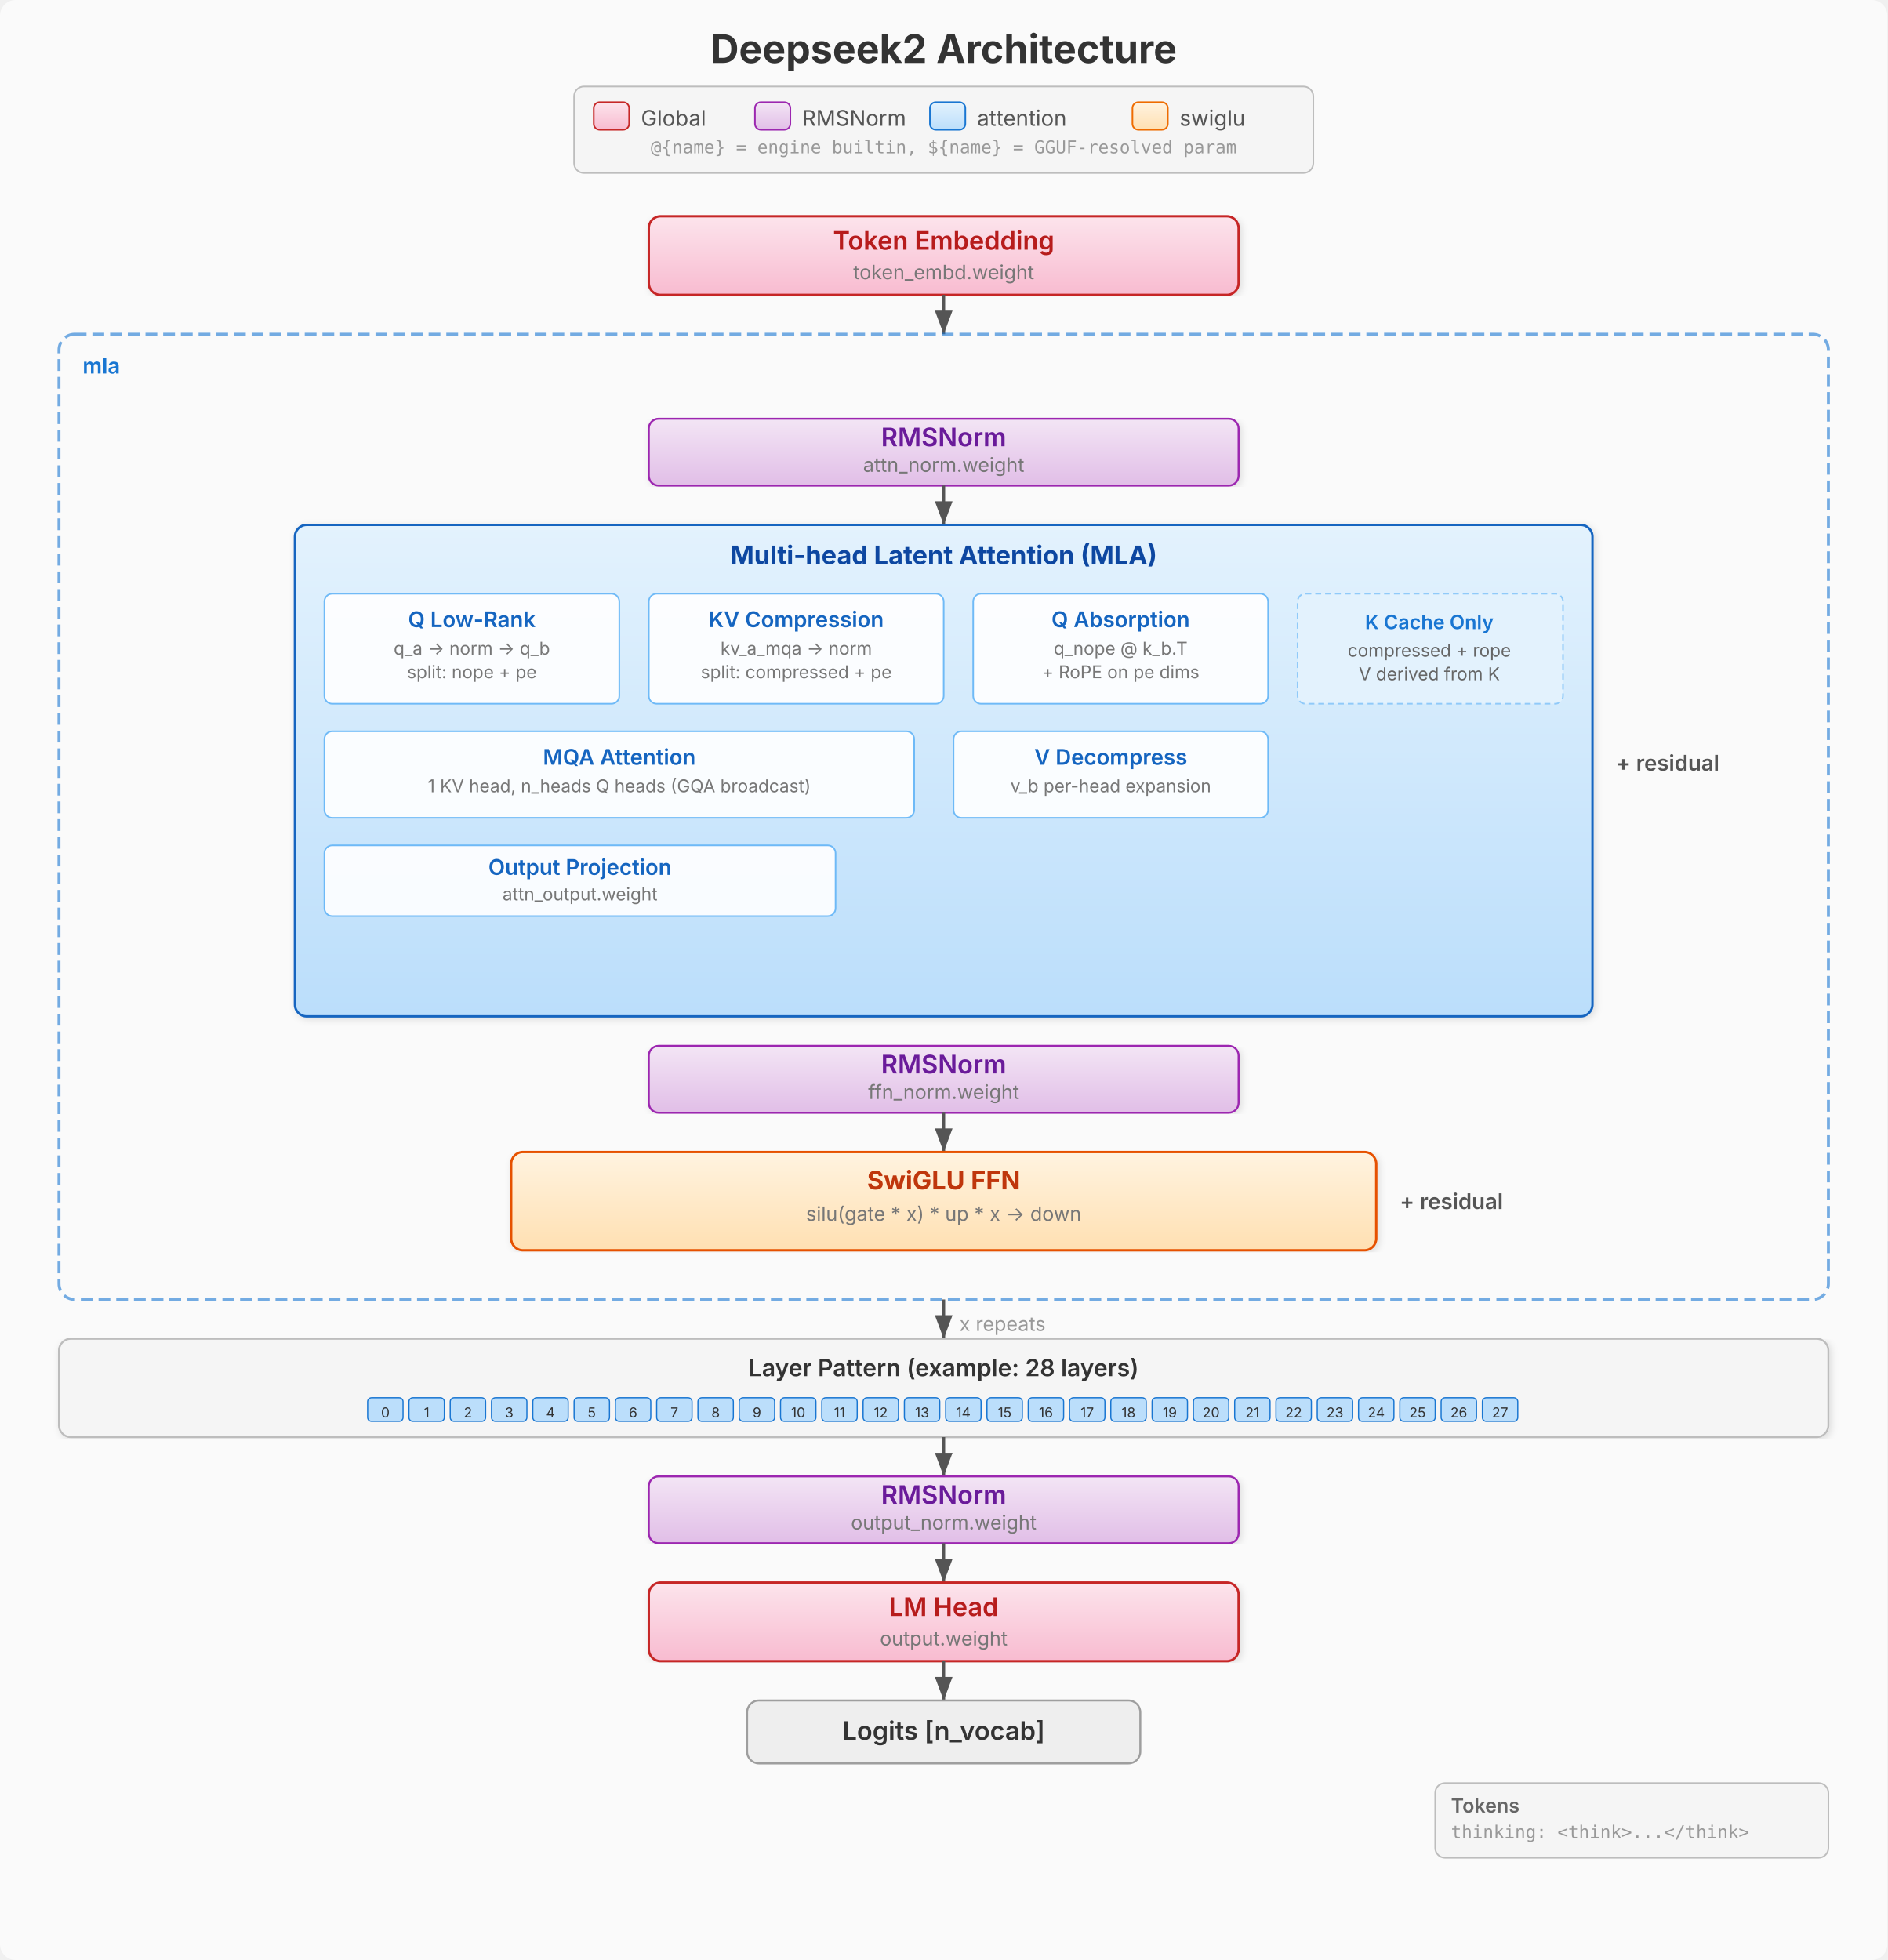
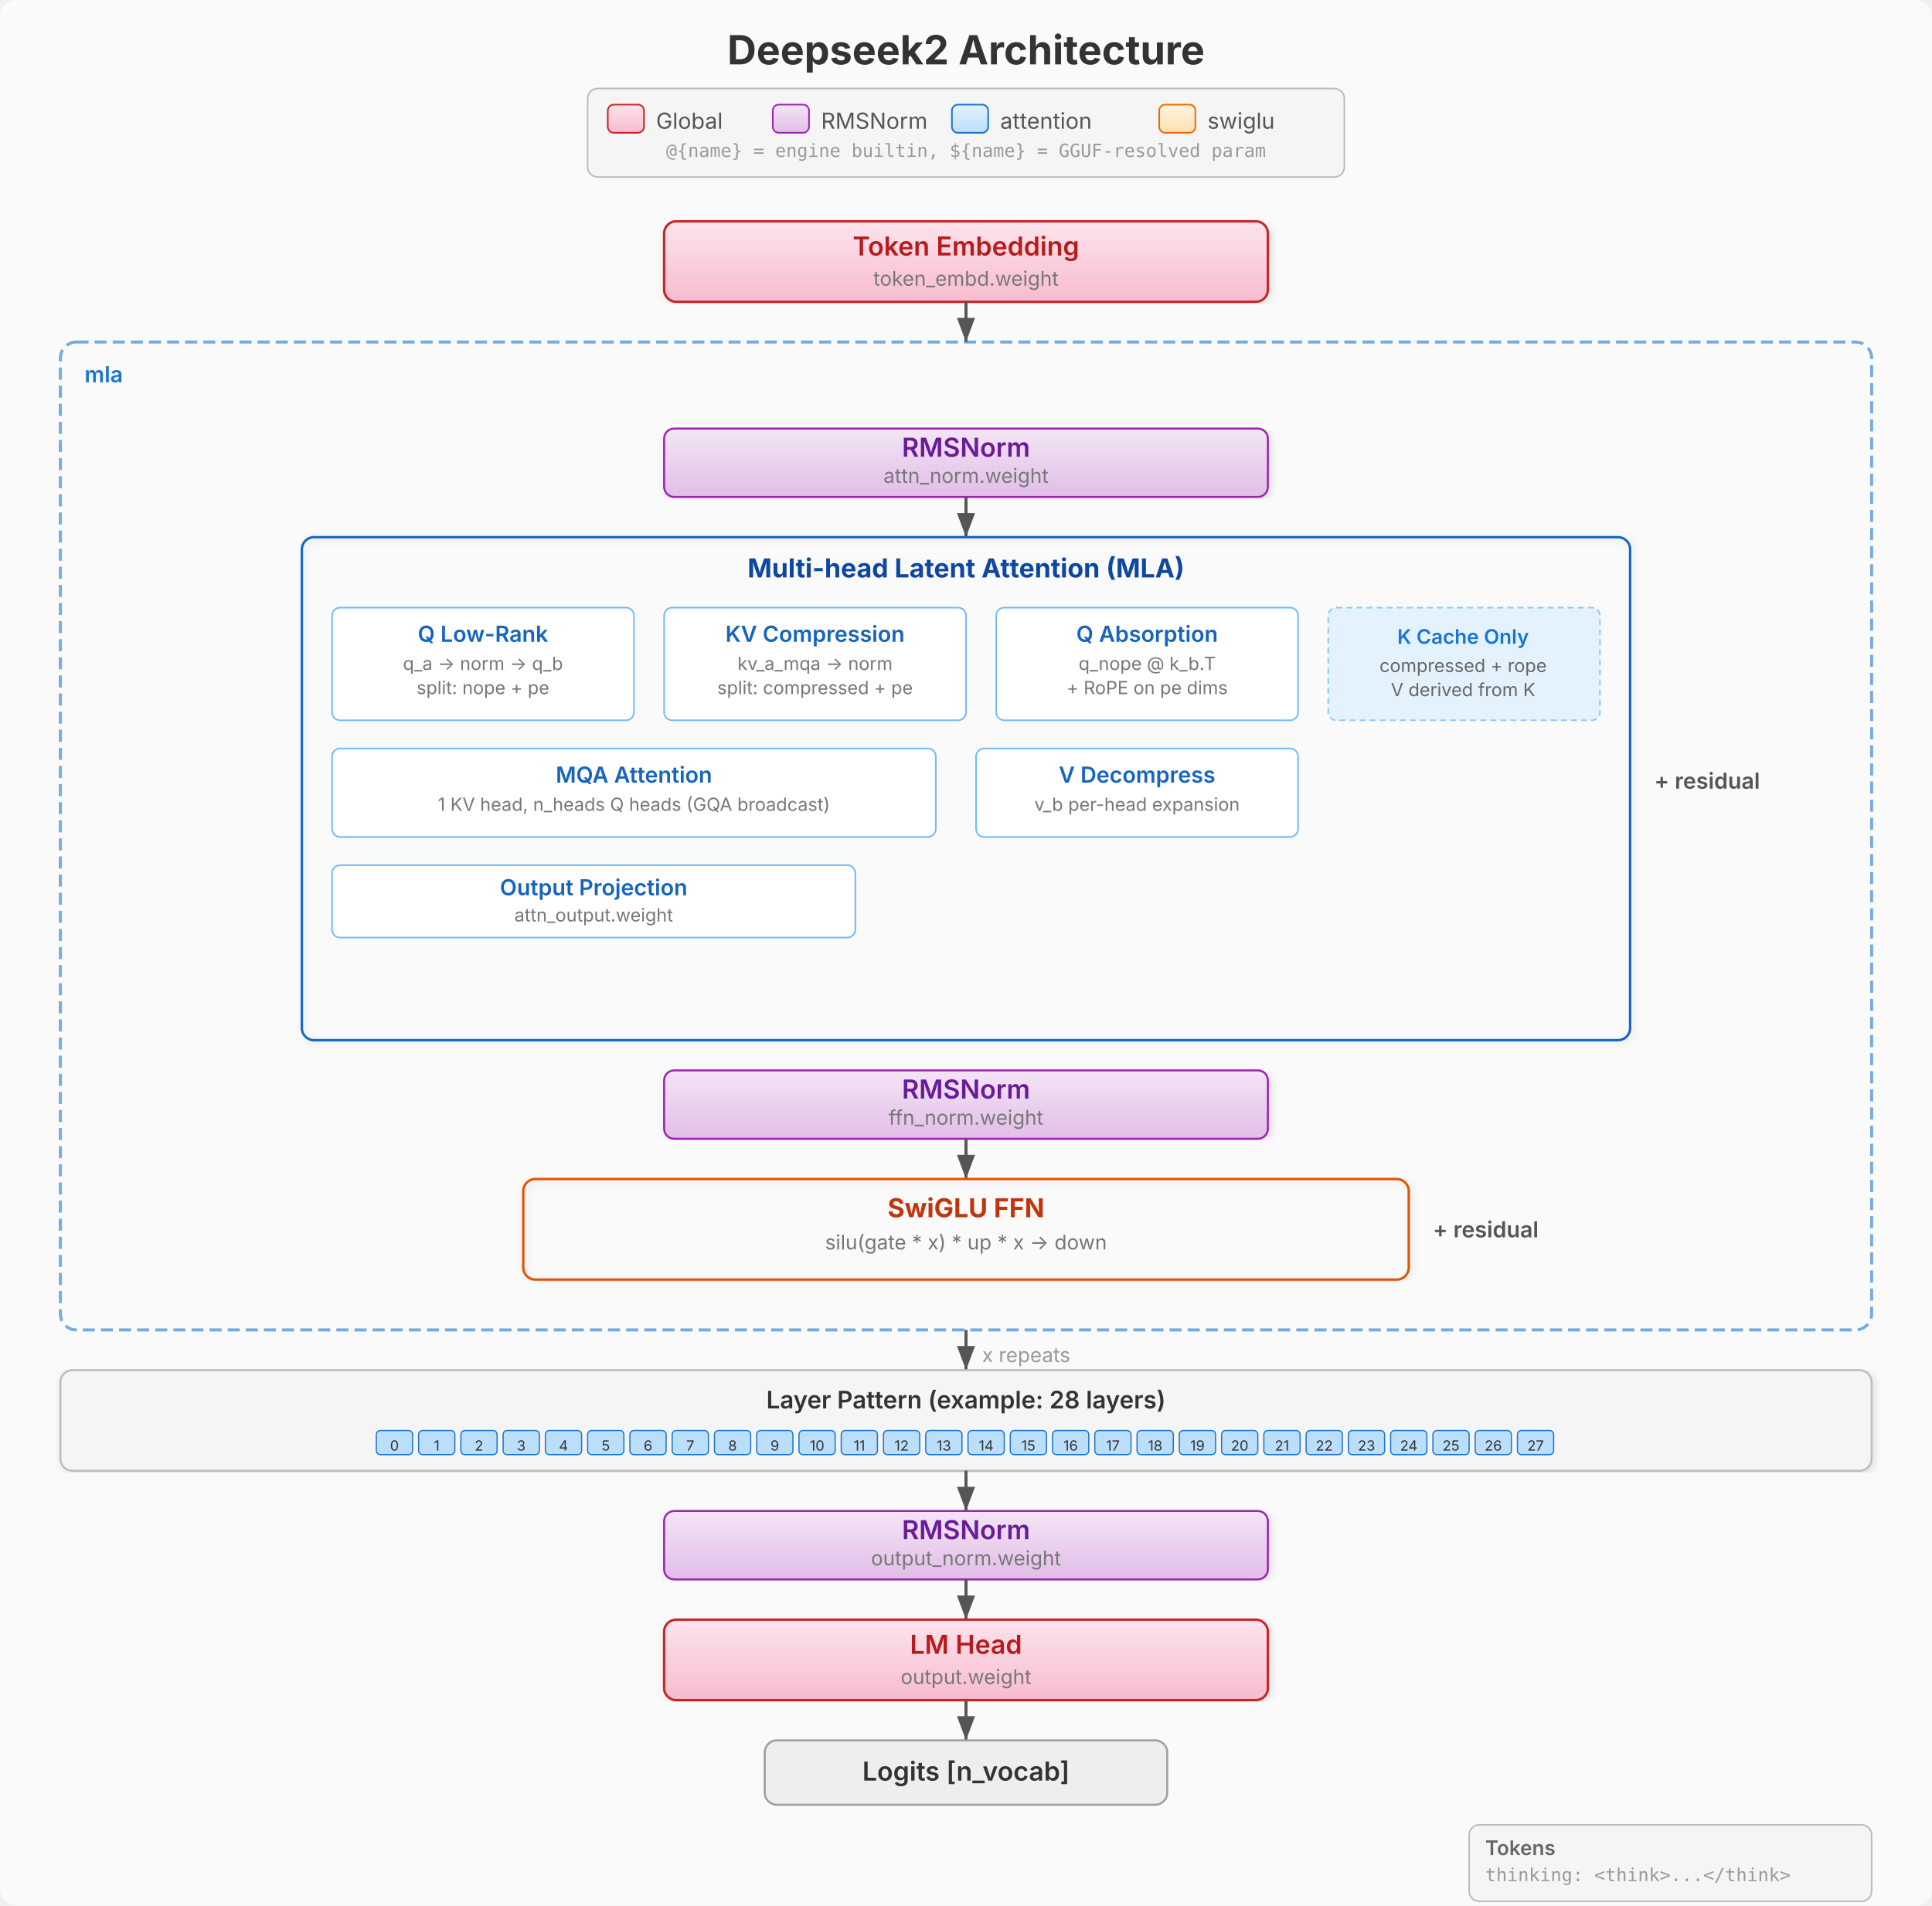
- <svg xmlns="http://www.w3.org/2000/svg" viewBox="0 0 960 997" font-family="system-ui, -apple-system, sans-serif" font-size="13">
+ <svg xmlns="http://www.w3.org/2000/svg" viewBox="0 0 960 947" font-family="system-ui, -apple-system, sans-serif" font-size="13">
+   <rect width="960" height="947" fill="#fafafa" rx="8" />
+   <defs>
+     <linearGradient id="recurrent" x1="0" y1="0" x2="0" y2="1">
+       <stop offset="0%" stop-color="#e8f5e9" />
+       <stop offset="100%" stop-color="#c8e6c9" />
+     </linearGradient>
+     <linearGradient id="full_attention" x1="0" y1="0" x2="0" y2="1">
+       <stop offset="0%" stop-color="#e3f2fd" />
+       <stop offset="100%" stop-color="#bbdefb" />
+     </linearGradient>
+     <linearGradient id="swa" x1="0" y1="0" x2="0" y2="1">
+       <stop offset="0%" stop-color="#e8f5e9" />
+       <stop offset="100%" stop-color="#c8e6c9" />
+     </linearGradient>
+     <linearGradient id="ffn" x1="0" y1="0" x2="0" y2="1">
+       <stop offset="0%" stop-color="#fff3e0" />
+       <stop offset="100%" stop-color="#ffe0b2" />
+     </linearGradient>
+     <linearGradient id="norm" x1="0" y1="0" x2="0" y2="1">
+       <stop offset="0%" stop-color="#f3e5f5" />
+       <stop offset="100%" stop-color="#e1bee7" />
+     </linearGradient>
+     <linearGradient id="global" x1="0" y1="0" x2="0" y2="1">
+       <stop offset="0%" stop-color="#fce4ec" />
+       <stop offset="100%" stop-color="#f8bbd0" />
+     </linearGradient>
+   </defs>
  <defs>
    <marker id="arrow" markerWidth="8" markerHeight="6" refX="8" refY="3" orient="auto">
      <path d="M0,0 L8,3 L0,6" fill="#555555" />
    </marker>
-     <linearGradient id="ssmGrad" x1="0" y1="0" x2="0" y2="1">
-       <stop offset="0%" stop-color="#e8f5e9" />
-       <stop offset="100%" stop-color="#c8e6c9" />
-     </linearGradient>
-     <linearGradient id="attnGrad" x1="0" y1="0" x2="0" y2="1">
-       <stop offset="0%" stop-color="#e3f2fd" />
-       <stop offset="100%" stop-color="#bbdefb" />
-     </linearGradient>
-     <linearGradient id="swaGrad" x1="0" y1="0" x2="0" y2="1">
-       <stop offset="0%" stop-color="#e8f5e9" />
-       <stop offset="100%" stop-color="#c8e6c9" />
-     </linearGradient>
-     <linearGradient id="ffnGrad" x1="0" y1="0" x2="0" y2="1">
-       <stop offset="0%" stop-color="#fff3e0" />
-       <stop offset="100%" stop-color="#ffe0b2" />
-     </linearGradient>
-     <linearGradient id="normGrad" x1="0" y1="0" x2="0" y2="1">
-       <stop offset="0%" stop-color="#f3e5f5" />
-       <stop offset="100%" stop-color="#e1bee7" />
-     </linearGradient>
-     <linearGradient id="globalGrad" x1="0" y1="0" x2="0" y2="1">
-       <stop offset="0%" stop-color="#fce4ec" />
-       <stop offset="100%" stop-color="#f8bbd0" />
-     </linearGradient>
    <filter id="shadow" x="-2%" y="-2%" width="104%" height="104%">
      <feDropShadow dx="1" dy="1" stdDeviation="2" flood-opacity="0.12" />
    </filter>
+   </defs>
+   <defs>
    <g id="block_mla">
      <g>
        <rect width="660" height="250" rx="6" fill="url(#attnGrad)" stroke="#1565c0" stroke-width="1.2" filter="url(#shadow)" />
        <text x="330" y="20" text-anchor="middle" font-weight="700" font-size="13" fill="#0d47a1">Multi-head Latent Attention (MLA)</text>
        <g transform="translate(15, 35)">
          <rect width="150" height="56" rx="4" fill="#fff" stroke="#64b5f6" stroke-width="0.8" opacity="0.9" />
          <text x="75" y="17" text-anchor="middle" font-size="11" font-weight="600" fill="#1565c0">Q Low-Rank</text>
          <text x="75" y="31" text-anchor="middle" font-size="9" fill="#777">q_a -&gt; norm -&gt; q_b</text>
          <text x="75" y="43" text-anchor="middle" font-size="9" fill="#777">split: nope + pe</text>
        </g>
        <g transform="translate(180, 35)">
          <rect width="150" height="56" rx="4" fill="#fff" stroke="#64b5f6" stroke-width="0.8" opacity="0.9" />
          <text x="75" y="17" text-anchor="middle" font-size="11" font-weight="600" fill="#1565c0">KV Compression</text>
          <text x="75" y="31" text-anchor="middle" font-size="9" fill="#777">kv_a_mqa -&gt; norm</text>
          <text x="75" y="43" text-anchor="middle" font-size="9" fill="#777">split: compressed + pe</text>
        </g>
        <g transform="translate(345, 35)">
          <rect width="150" height="56" rx="4" fill="#fff" stroke="#64b5f6" stroke-width="0.8" opacity="0.9" />
          <text x="75" y="17" text-anchor="middle" font-size="11" font-weight="600" fill="#1565c0">Q Absorption</text>
          <text x="75" y="31" text-anchor="middle" font-size="9" fill="#777">q_nope @ k_b.T</text>
          <text x="75" y="43" text-anchor="middle" font-size="9" fill="#777">+ RoPE on pe dims</text>
        </g>
        <g transform="translate(15, 105)">
          <rect width="300" height="44" rx="4" fill="#fff" stroke="#64b5f6" stroke-width="0.8" opacity="0.9" />
          <text x="150" y="17" text-anchor="middle" font-size="11" font-weight="600" fill="#1565c0">MQA Attention</text>
          <text x="150" y="31" text-anchor="middle" font-size="9" fill="#777">1 KV head, n_heads Q heads (GQA broadcast)</text>
        </g>
        <g transform="translate(335, 105)">
          <rect width="160" height="44" rx="4" fill="#fff" stroke="#64b5f6" stroke-width="0.8" opacity="0.9" />
          <text x="80" y="17" text-anchor="middle" font-size="11" font-weight="600" fill="#1565c0">V Decompress</text>
          <text x="80" y="31" text-anchor="middle" font-size="9" fill="#777">v_b per-head expansion</text>
        </g>
        <g transform="translate(15, 163)">
          <rect width="260" height="36" rx="4" fill="#fff" stroke="#64b5f6" stroke-width="0.8" opacity="0.9" />
          <text x="130" y="15" text-anchor="middle" font-size="11" font-weight="600" fill="#1565c0">Output Projection</text>
          <text x="130" y="28" text-anchor="middle" font-size="9" fill="#777">attn_output.weight</text>
        </g>
        <g transform="translate(510, 35)">
          <rect width="135" height="56" rx="4" fill="#e3f2fd" stroke="#90caf9" stroke-width="0.8" stroke-dasharray="3,2" />
          <text x="67" y="18" text-anchor="middle" font-size="10" font-weight="600" fill="#1976d2">K Cache Only</text>
          <text x="67" y="32" text-anchor="middle" font-size="9" fill="#666">compressed + rope</text>
          <text x="67" y="44" text-anchor="middle" font-size="9" fill="#666">V derived from K</text>
        </g>
      </g>
    </g>
    <g id="block_swiglu">
      <g>
        <rect width="440" height="50" rx="6" fill="url(#ffnGrad)" stroke="#e65100" stroke-width="1.2" filter="url(#shadow)" />
        <text x="220" y="19" text-anchor="middle" font-weight="700" font-size="13" fill="#bf360c">SwiGLU FFN</text>
        <text x="220" y="35" text-anchor="middle" font-size="10" fill="#777">silu(gate * x) * up * x -&gt; down</text>
      </g>
    </g>
  </defs>
-   <rect width="960" height="997" fill="#fafafa" rx="8" />
  <text x="480" y="32" text-anchor="middle" font-size="20" font-weight="bold" fill="#333333">Deepseek2 Architecture</text>
  <rect x="292" y="44" width="376" height="44" rx="5" fill="#f5f5f5" stroke="#bdbdbd" stroke-width="0.8" />
  <g transform="translate(302, 52)">
-     <rect x="0" width="18" height="14" rx="3" fill="url(#globalGrad)" stroke="#C62828" stroke-width="0.8" />
+     <rect x="0" width="18" height="14" rx="3" fill="url(#global)" stroke="#C62828" stroke-width="0.8" />
    <text x="24" y="12" font-size="11" fill="#555555">Global</text>
-     <rect x="82" width="18" height="14" rx="3" fill="url(#normGrad)" stroke="#9C27B0" stroke-width="0.8" />
+     <rect x="82" width="18" height="14" rx="3" fill="url(#norm)" stroke="#9C27B0" stroke-width="0.8" />
    <text x="106" y="12" font-size="11" fill="#555555">RMSNorm</text>
-     <rect x="171" width="18" height="14" rx="3" fill="url(#attnGrad)" stroke="#1976D2" stroke-width="0.8" />
+     <rect x="171" width="18" height="14" rx="3" fill="url(#full_attention)" stroke="#1976D2" stroke-width="0.8" />
    <text x="195" y="12" font-size="11" fill="#555555">attention</text>
-     <rect x="274" width="18" height="14" rx="3" fill="url(#ffnGrad)" stroke="#EF6C00" stroke-width="0.8" />
+     <rect x="274" width="18" height="14" rx="3" fill="url(#ffn)" stroke="#EF6C00" stroke-width="0.8" />
    <text x="298" y="12" font-size="11" fill="#555555">swiglu</text>
  </g>
  <text x="480" y="78" text-anchor="middle" font-size="9" fill="#999999" font-family="monospace">@{name} = engine builtin, ${name} = GGUF-resolved param</text>
  <g transform="translate(330, 110)">
-     <rect width="300" height="40" rx="6" fill="url(#globalGrad)" stroke="#C62828" stroke-width="1.2" filter="url(#shadow)" />
+     <rect width="300" height="40" rx="6" fill="url(#global)" stroke="#C62828" stroke-width="1.2" filter="url(#shadow)" />
    <text x="150" y="17" text-anchor="middle" font-weight="600" fill="#b71c1c">Token Embedding</text>
    <text x="150" y="32" text-anchor="middle" font-size="10" fill="#777777">token_embd.weight</text>
  </g>
  <line x1="480" y1="150" x2="480" y2="170" stroke="#555555" stroke-width="1.5" marker-end="url(#arrow)" />
  <rect x="30" y="170" width="900" height="491" rx="8" fill="none" stroke="#1976D2" stroke-width="1.5" stroke-dasharray="6,3" opacity="0.6" />
  <text x="42" y="190" font-size="11" font-weight="600" fill="#1976D2">mla</text>
  <g transform="translate(330, 213)">
-     <rect width="300" height="34" rx="5" fill="url(#normGrad)" stroke="#9C27B0" stroke-width="1" filter="url(#shadow)" />
+     <rect width="300" height="34" rx="5" fill="url(#norm)" stroke="#9C27B0" stroke-width="1" filter="url(#shadow)" />
    <text x="150" y="14" text-anchor="middle" font-weight="600" fill="#6a1b9a">RMSNorm</text>
    <text x="150" y="27" text-anchor="middle" font-size="10" fill="#777777">attn_norm.weight</text>
  </g>
  <line x1="480" y1="247" x2="480" y2="267" stroke="#555555" stroke-width="1.5" marker-end="url(#arrow)" />
  <use href="#block_mla" transform="translate(150, 267)" />
  <text x="822" y="392" font-size="11" fill="#555555" font-weight="600">+ residual</text>
  <g transform="translate(330, 532)">
-     <rect width="300" height="34" rx="5" fill="url(#normGrad)" stroke="#9C27B0" stroke-width="1" filter="url(#shadow)" />
+     <rect width="300" height="34" rx="5" fill="url(#norm)" stroke="#9C27B0" stroke-width="1" filter="url(#shadow)" />
    <text x="150" y="14" text-anchor="middle" font-weight="600" fill="#6a1b9a">RMSNorm</text>
    <text x="150" y="27" text-anchor="middle" font-size="10" fill="#777777">ffn_norm.weight</text>
  </g>
  <line x1="480" y1="566" x2="480" y2="586" stroke="#555555" stroke-width="1.5" marker-end="url(#arrow)" />
  <use href="#block_swiglu" transform="translate(260, 586)" />
  <text x="712" y="615" font-size="11" fill="#555555" font-weight="600">+ residual</text>
  <line x1="480" y1="661" x2="480" y2="681" stroke="#555555" stroke-width="1.5" marker-end="url(#arrow)" />
  <text x="488" y="677" font-size="10" fill="#999999">x repeats</text>
  <g transform="translate(30, 681)">
    <rect width="900" height="50" rx="6" fill="#f5f5f5" stroke="#bdbdbd" stroke-width="1" filter="url(#shadow)" />
    <text x="450" y="19" text-anchor="middle" font-size="12" font-weight="600" fill="#333333">Layer Pattern (example: 28 layers)</text>
    <g transform="translate(157, 30)">
      <rect x="0" width="18" height="12" rx="2" fill="#bbdefb" stroke="#1976D2" stroke-width="0.6" />
      <text x="9" y="10" text-anchor="middle" font-size="7" fill="#333333">0</text>
      <rect x="21" width="18" height="12" rx="2" fill="#bbdefb" stroke="#1976D2" stroke-width="0.6" />
      <text x="30" y="10" text-anchor="middle" font-size="7" fill="#333333">1</text>
      <rect x="42" width="18" height="12" rx="2" fill="#bbdefb" stroke="#1976D2" stroke-width="0.6" />
      <text x="51" y="10" text-anchor="middle" font-size="7" fill="#333333">2</text>
      <rect x="63" width="18" height="12" rx="2" fill="#bbdefb" stroke="#1976D2" stroke-width="0.6" />
      <text x="72" y="10" text-anchor="middle" font-size="7" fill="#333333">3</text>
      <rect x="84" width="18" height="12" rx="2" fill="#bbdefb" stroke="#1976D2" stroke-width="0.6" />
      <text x="93" y="10" text-anchor="middle" font-size="7" fill="#333333">4</text>
      <rect x="105" width="18" height="12" rx="2" fill="#bbdefb" stroke="#1976D2" stroke-width="0.6" />
      <text x="114" y="10" text-anchor="middle" font-size="7" fill="#333333">5</text>
      <rect x="126" width="18" height="12" rx="2" fill="#bbdefb" stroke="#1976D2" stroke-width="0.6" />
      <text x="135" y="10" text-anchor="middle" font-size="7" fill="#333333">6</text>
      <rect x="147" width="18" height="12" rx="2" fill="#bbdefb" stroke="#1976D2" stroke-width="0.6" />
      <text x="156" y="10" text-anchor="middle" font-size="7" fill="#333333">7</text>
      <rect x="168" width="18" height="12" rx="2" fill="#bbdefb" stroke="#1976D2" stroke-width="0.6" />
      <text x="177" y="10" text-anchor="middle" font-size="7" fill="#333333">8</text>
      <rect x="189" width="18" height="12" rx="2" fill="#bbdefb" stroke="#1976D2" stroke-width="0.6" />
      <text x="198" y="10" text-anchor="middle" font-size="7" fill="#333333">9</text>
      <rect x="210" width="18" height="12" rx="2" fill="#bbdefb" stroke="#1976D2" stroke-width="0.6" />
      <text x="219" y="10" text-anchor="middle" font-size="7" fill="#333333">10</text>
      <rect x="231" width="18" height="12" rx="2" fill="#bbdefb" stroke="#1976D2" stroke-width="0.6" />
      <text x="240" y="10" text-anchor="middle" font-size="7" fill="#333333">11</text>
      <rect x="252" width="18" height="12" rx="2" fill="#bbdefb" stroke="#1976D2" stroke-width="0.6" />
      <text x="261" y="10" text-anchor="middle" font-size="7" fill="#333333">12</text>
      <rect x="273" width="18" height="12" rx="2" fill="#bbdefb" stroke="#1976D2" stroke-width="0.6" />
      <text x="282" y="10" text-anchor="middle" font-size="7" fill="#333333">13</text>
      <rect x="294" width="18" height="12" rx="2" fill="#bbdefb" stroke="#1976D2" stroke-width="0.6" />
      <text x="303" y="10" text-anchor="middle" font-size="7" fill="#333333">14</text>
      <rect x="315" width="18" height="12" rx="2" fill="#bbdefb" stroke="#1976D2" stroke-width="0.6" />
      <text x="324" y="10" text-anchor="middle" font-size="7" fill="#333333">15</text>
      <rect x="336" width="18" height="12" rx="2" fill="#bbdefb" stroke="#1976D2" stroke-width="0.6" />
      <text x="345" y="10" text-anchor="middle" font-size="7" fill="#333333">16</text>
      <rect x="357" width="18" height="12" rx="2" fill="#bbdefb" stroke="#1976D2" stroke-width="0.6" />
      <text x="366" y="10" text-anchor="middle" font-size="7" fill="#333333">17</text>
      <rect x="378" width="18" height="12" rx="2" fill="#bbdefb" stroke="#1976D2" stroke-width="0.6" />
      <text x="387" y="10" text-anchor="middle" font-size="7" fill="#333333">18</text>
      <rect x="399" width="18" height="12" rx="2" fill="#bbdefb" stroke="#1976D2" stroke-width="0.6" />
      <text x="408" y="10" text-anchor="middle" font-size="7" fill="#333333">19</text>
      <rect x="420" width="18" height="12" rx="2" fill="#bbdefb" stroke="#1976D2" stroke-width="0.6" />
      <text x="429" y="10" text-anchor="middle" font-size="7" fill="#333333">20</text>
      <rect x="441" width="18" height="12" rx="2" fill="#bbdefb" stroke="#1976D2" stroke-width="0.6" />
      <text x="450" y="10" text-anchor="middle" font-size="7" fill="#333333">21</text>
      <rect x="462" width="18" height="12" rx="2" fill="#bbdefb" stroke="#1976D2" stroke-width="0.6" />
      <text x="471" y="10" text-anchor="middle" font-size="7" fill="#333333">22</text>
      <rect x="483" width="18" height="12" rx="2" fill="#bbdefb" stroke="#1976D2" stroke-width="0.6" />
      <text x="492" y="10" text-anchor="middle" font-size="7" fill="#333333">23</text>
      <rect x="504" width="18" height="12" rx="2" fill="#bbdefb" stroke="#1976D2" stroke-width="0.6" />
      <text x="513" y="10" text-anchor="middle" font-size="7" fill="#333333">24</text>
      <rect x="525" width="18" height="12" rx="2" fill="#bbdefb" stroke="#1976D2" stroke-width="0.6" />
      <text x="534" y="10" text-anchor="middle" font-size="7" fill="#333333">25</text>
      <rect x="546" width="18" height="12" rx="2" fill="#bbdefb" stroke="#1976D2" stroke-width="0.6" />
      <text x="555" y="10" text-anchor="middle" font-size="7" fill="#333333">26</text>
      <rect x="567" width="18" height="12" rx="2" fill="#bbdefb" stroke="#1976D2" stroke-width="0.6" />
      <text x="576" y="10" text-anchor="middle" font-size="7" fill="#333333">27</text>
    </g>
  </g>
  <line x1="480" y1="731" x2="480" y2="751" stroke="#555555" stroke-width="1.5" marker-end="url(#arrow)" />
  <g transform="translate(330, 751)">
-     <rect width="300" height="34" rx="5" fill="url(#normGrad)" stroke="#9C27B0" stroke-width="1" filter="url(#shadow)" />
+     <rect width="300" height="34" rx="5" fill="url(#norm)" stroke="#9C27B0" stroke-width="1" filter="url(#shadow)" />
    <text x="150" y="14" text-anchor="middle" font-weight="600" fill="#6a1b9a">RMSNorm</text>
    <text x="150" y="27" text-anchor="middle" font-size="10" fill="#777777">output_norm.weight</text>
  </g>
  <line x1="480" y1="785" x2="480" y2="805" stroke="#555555" stroke-width="1.5" marker-end="url(#arrow)" />
  <g transform="translate(330, 805)">
-     <rect width="300" height="40" rx="6" fill="url(#globalGrad)" stroke="#C62828" stroke-width="1.2" filter="url(#shadow)" />
+     <rect width="300" height="40" rx="6" fill="url(#global)" stroke="#C62828" stroke-width="1.2" filter="url(#shadow)" />
    <text x="150" y="17" text-anchor="middle" font-weight="600" fill="#b71c1c">LM Head</text>
    <text x="150" y="32" text-anchor="middle" font-size="10" fill="#777777">output.weight</text>
  </g>
  <line x1="480" y1="845" x2="480" y2="865" stroke="#555555" stroke-width="1.5" marker-end="url(#arrow)" />
  <g transform="translate(380, 865)">
    <rect width="200" height="32" rx="6" fill="#eeeeee" stroke="#9e9e9e" stroke-width="1" />
    <text x="100" y="20" text-anchor="middle" font-weight="600" fill="#333333">Logits [n_vocab]</text>
  </g>
  <rect x="730" y="907" width="200" height="38" rx="5" fill="#f5f5f5" stroke="#bdbdbd" stroke-width="0.8" />
  <text x="738" y="922" font-size="10" font-weight="600" fill="#666666">Tokens</text>
  <text x="738" y="935" font-size="9" fill="#999999" font-family="monospace">thinking: &lt;think&gt;...&lt;/think&gt;</text>
</svg>
